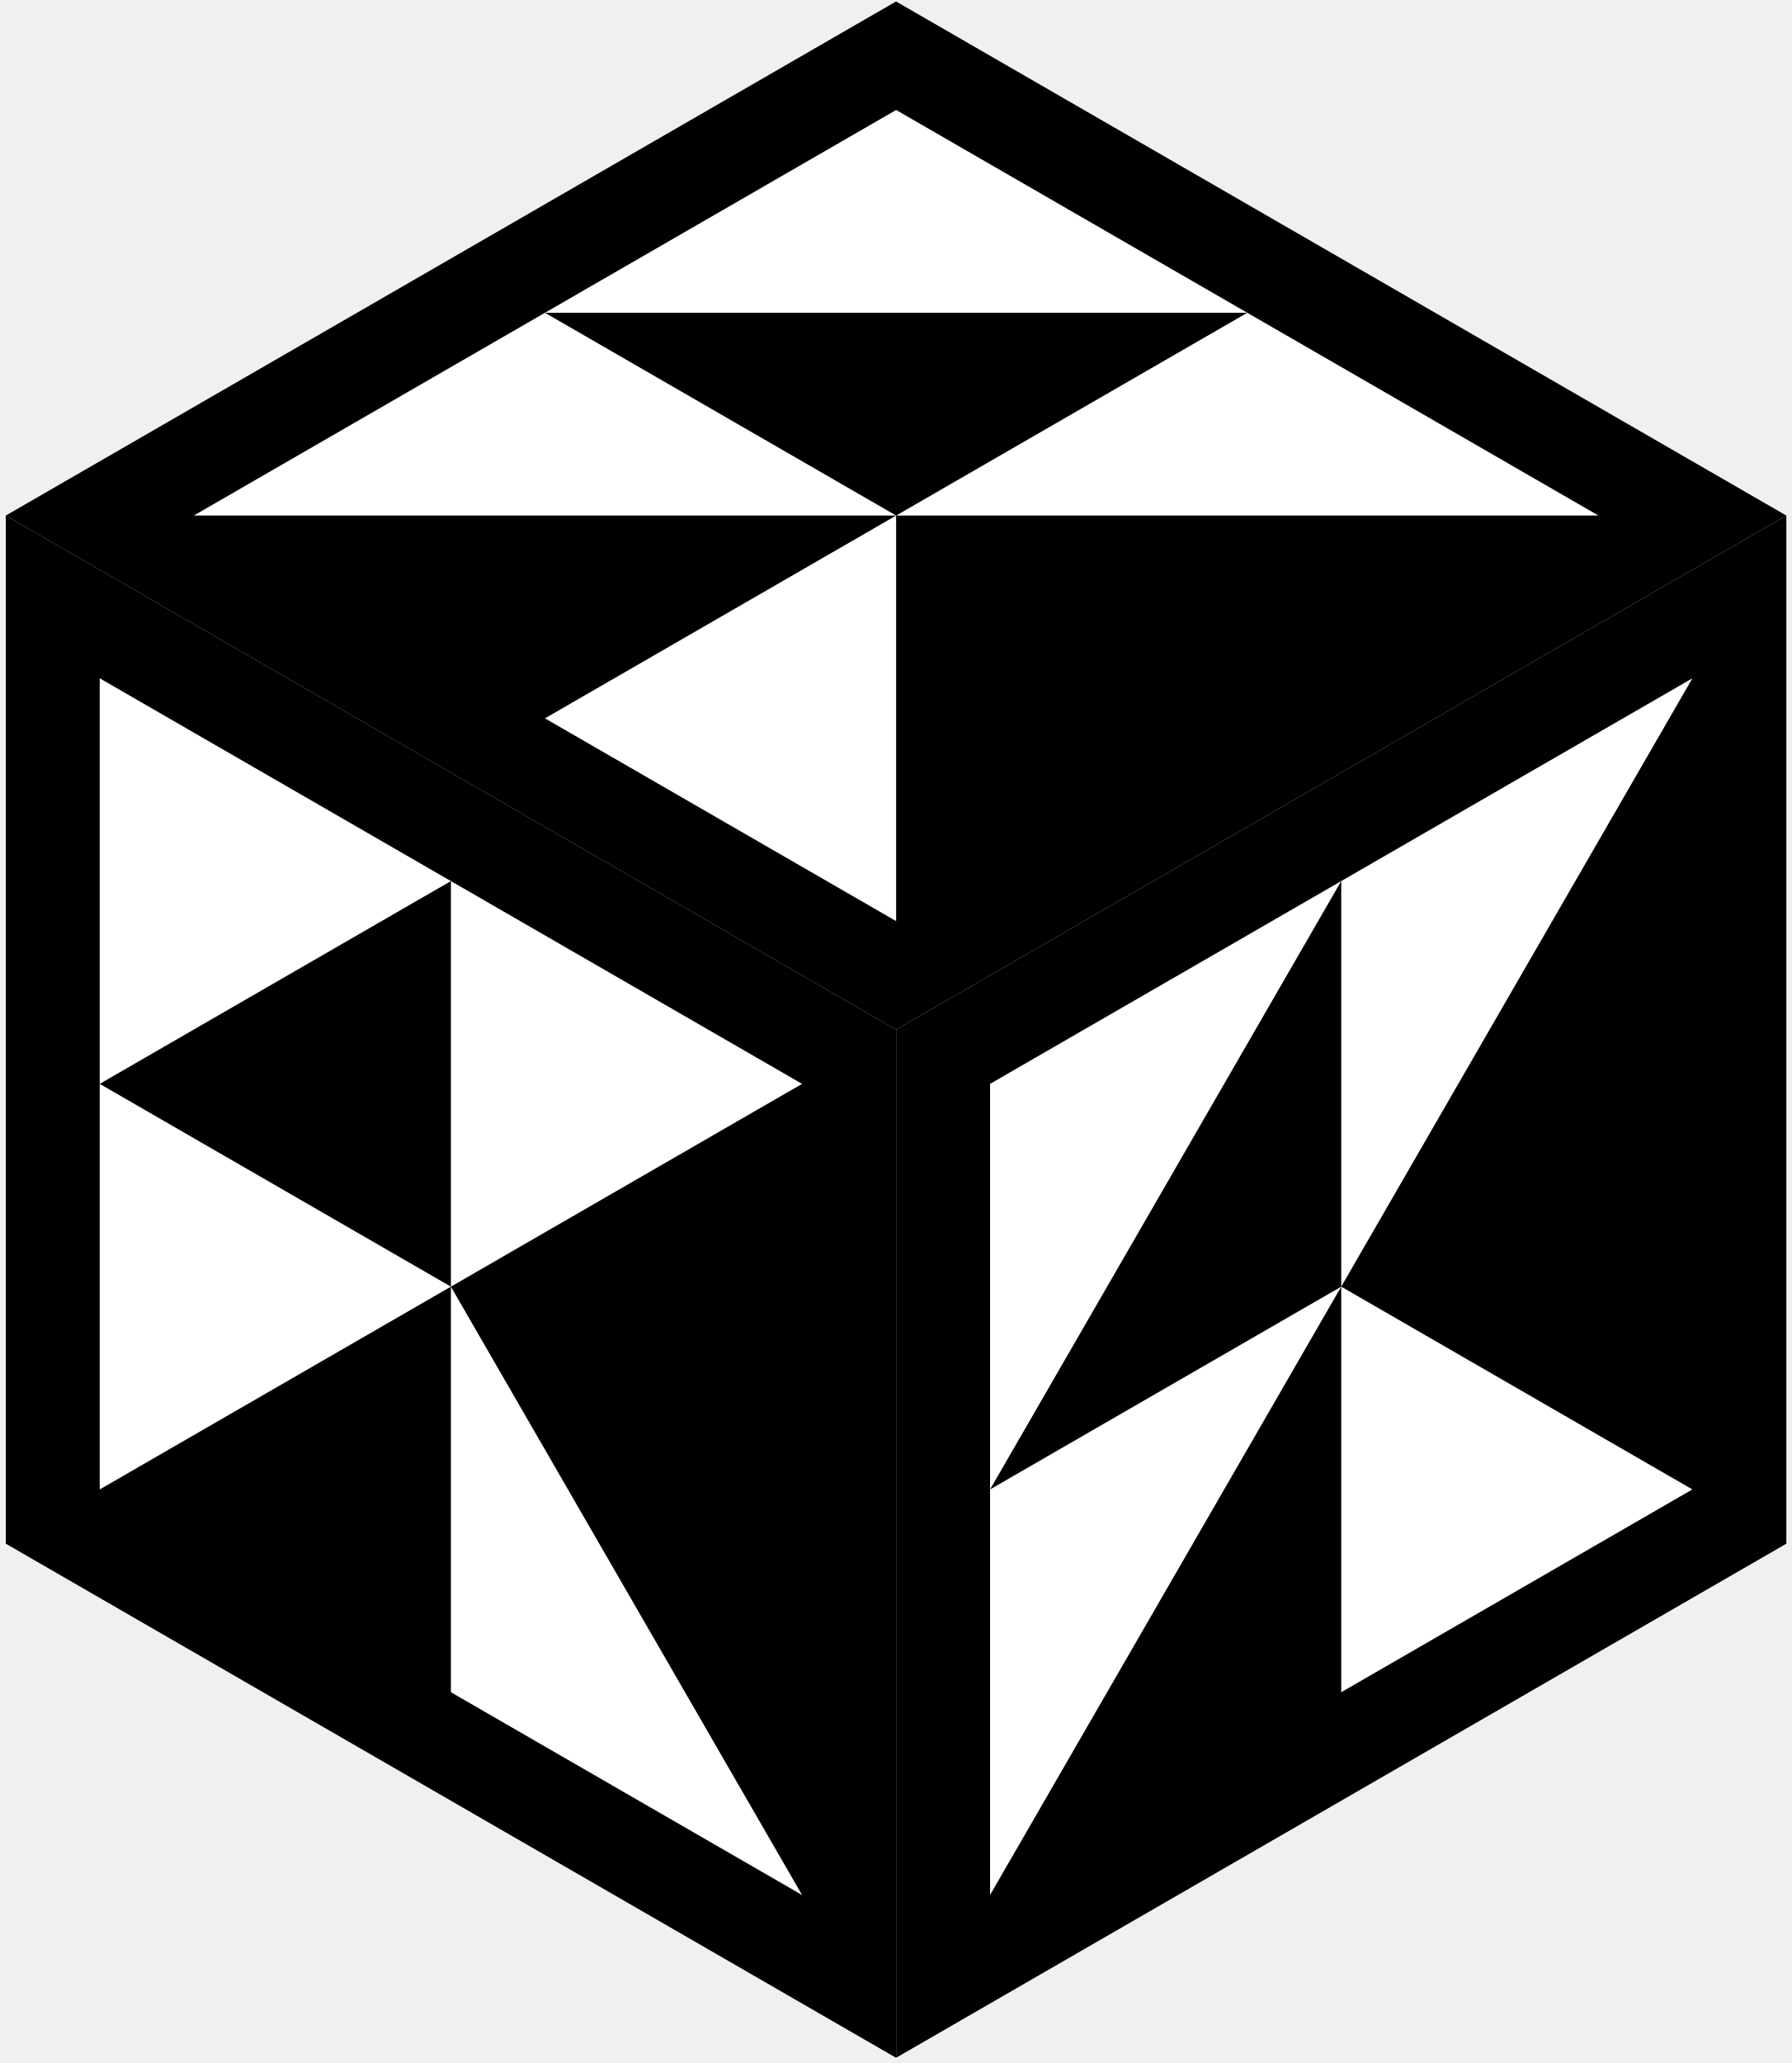
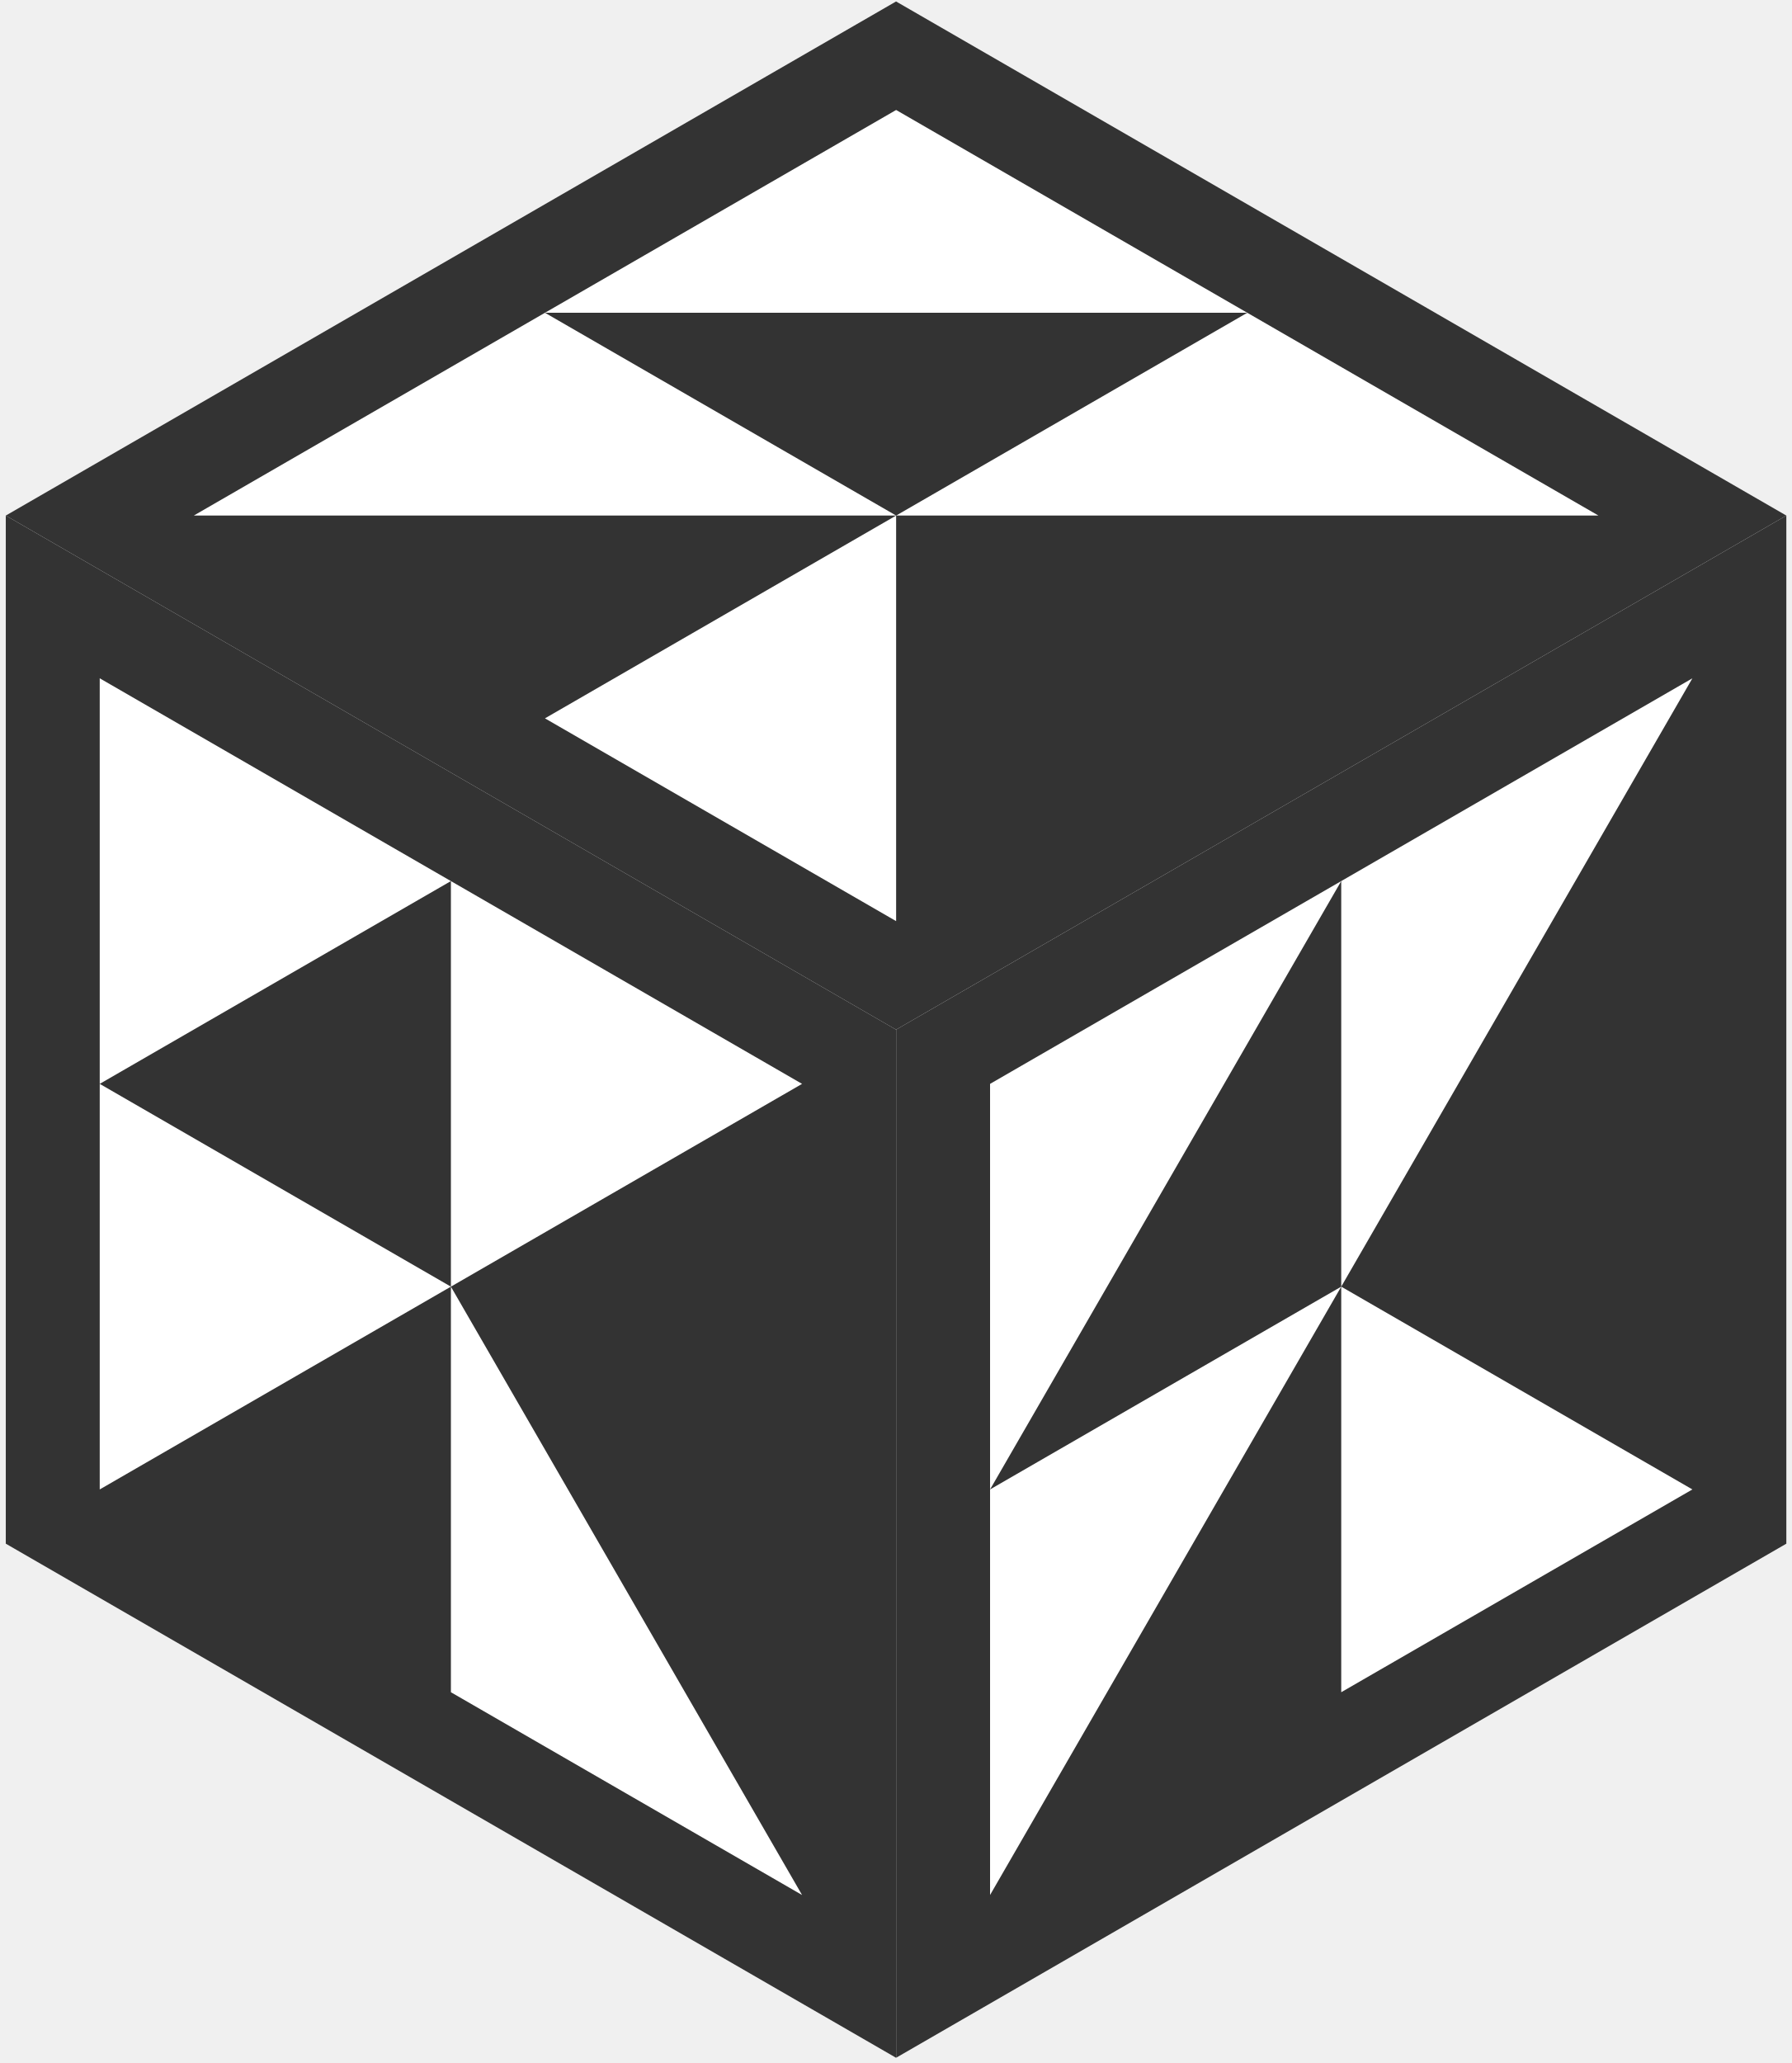
<svg xmlns="http://www.w3.org/2000/svg" width="251" height="289" viewBox="0 0 251 289" fill="none">
-   <rect width="144.027" height="144.027" transform="matrix(0.866025 0.5 0 1 0.811035 72.2233)" fill="black" />
+   <rect width="144.027" height="144.027" transform="matrix(0.866025 0.5 0 1 0.811035 72.2233)" fill="#333" />
  <path d="M63.177 123.428L13.973 151.836V95.021L63.177 123.428Z" fill="white" />
  <path d="M112.38 151.836L63.177 180.243V123.429L112.38 151.836Z" fill="white" />
  <path d="M63.177 180.243L13.973 208.651V151.836L63.177 180.243Z" fill="white" />
  <path d="M112.38 265.466L63.177 180.244V237.059L112.38 265.466Z" fill="white" />
-   <rect width="144.027" height="144.027" transform="matrix(-0.866025 0.5 0 1 250.29 72.2233)" fill="black" />
-   <rect width="144.036" height="144.036" transform="matrix(0.866025 -0.5 0.866025 0.5 0.811035 72.2233)" fill="black" />
+   <rect width="144.027" height="144.027" transform="matrix(-0.866025 0.5 0 1 250.29 72.2233)" fill="#333" />
+   <rect width="144.036" height="144.036" transform="matrix(0.866025 -0.5 0.866025 0.5 0.811035 72.2233)" fill="#333" />
  <path d="M174.762 43.816L76.355 43.816L125.559 15.408L174.762 43.816Z" fill="white" />
  <path d="M223.965 72.223L125.559 72.223L174.762 43.816L223.965 72.223Z" fill="white" />
  <path d="M125.559 72.223L27.152 72.223L76.356 43.816L125.559 72.223Z" fill="white" />
  <path d="M125.559 129.038L125.559 72.223L76.356 100.631L125.559 129.038Z" fill="white" />
  <path d="M187.924 123.428L138.721 208.651V151.836L187.924 123.428Z" fill="white" />
  <path d="M237.127 95.021L187.924 180.243V123.428L237.127 95.021Z" fill="white" />
  <path d="M187.924 180.243L138.721 265.466V208.651L187.924 180.243Z" fill="white" />
  <path d="M237.127 208.651L187.924 180.243V237.058L237.127 208.651Z" fill="white" />
</svg>
